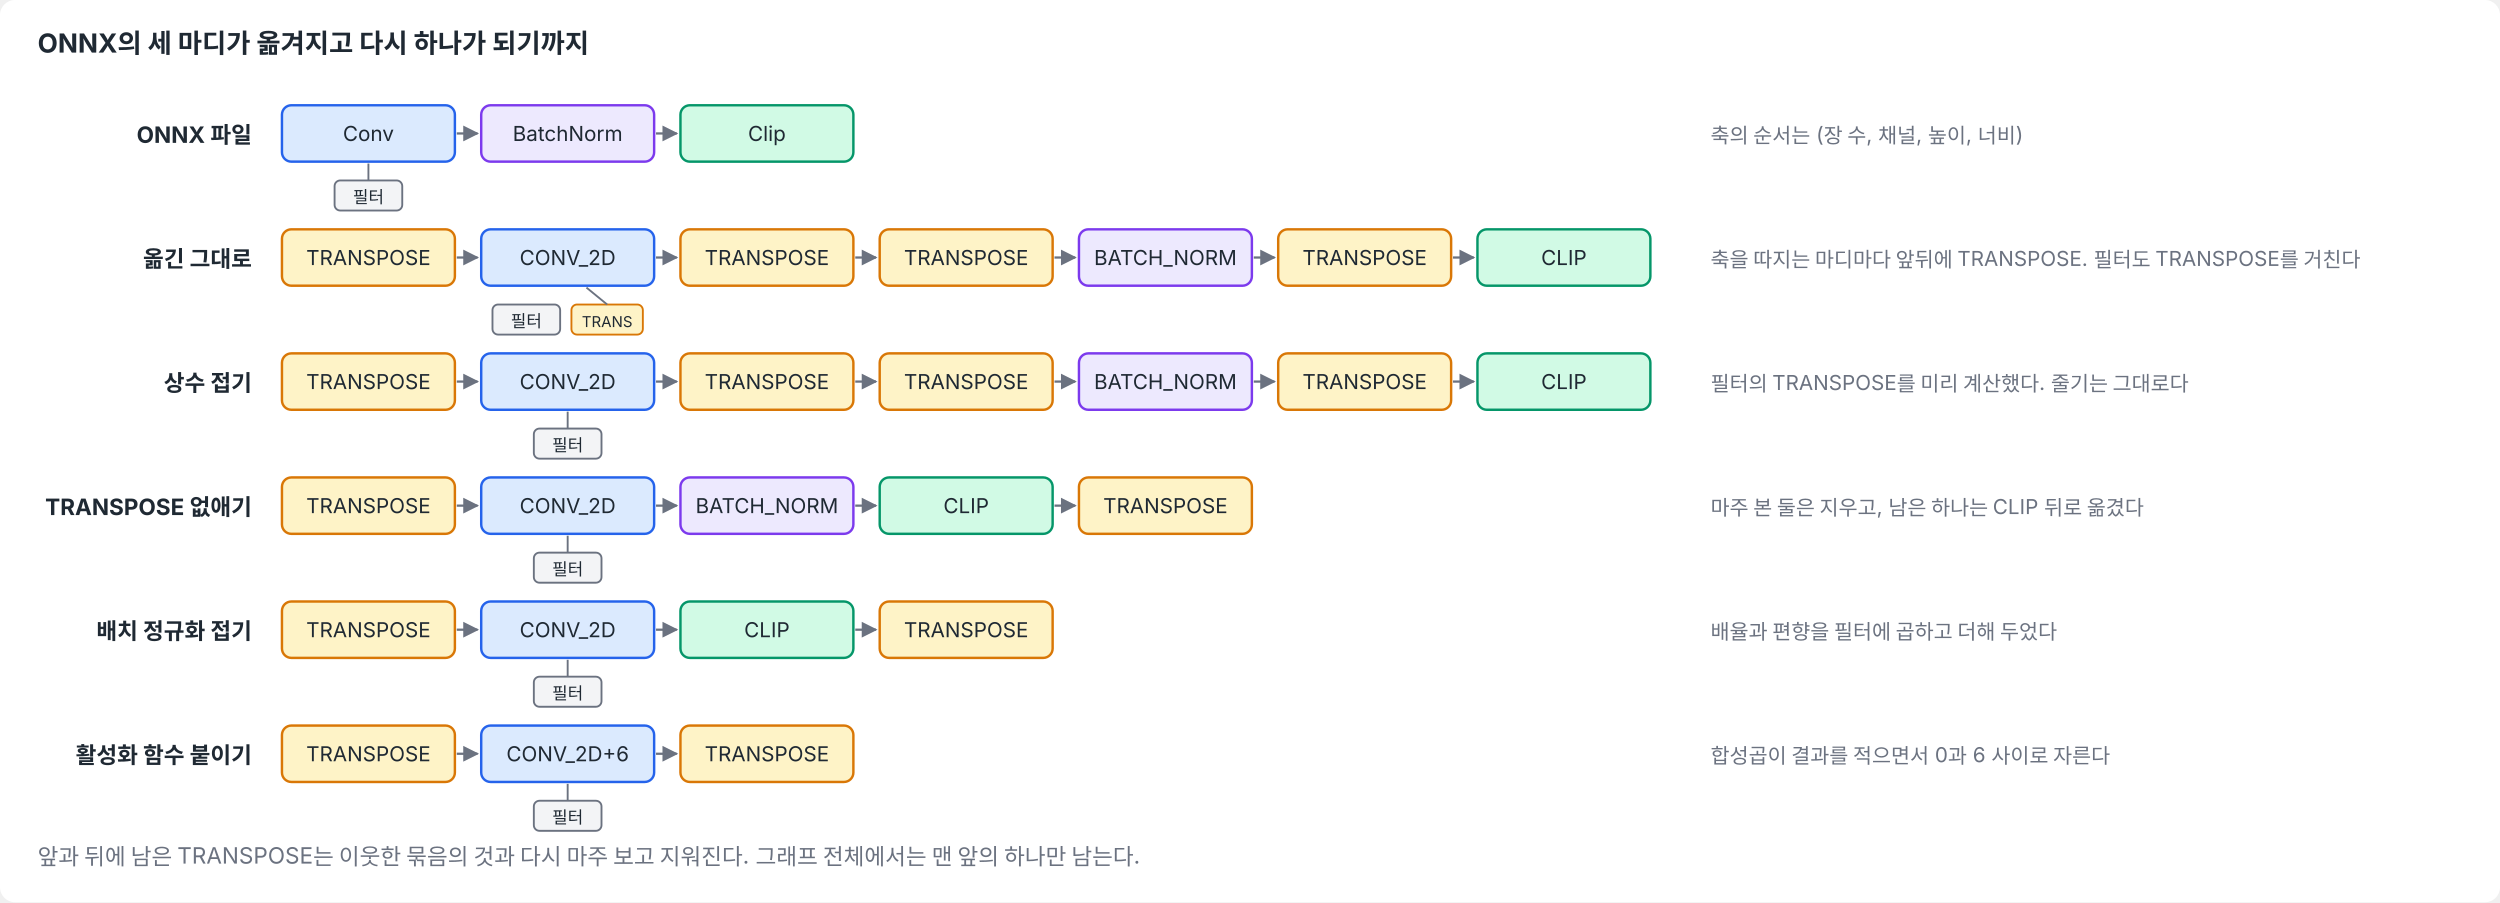
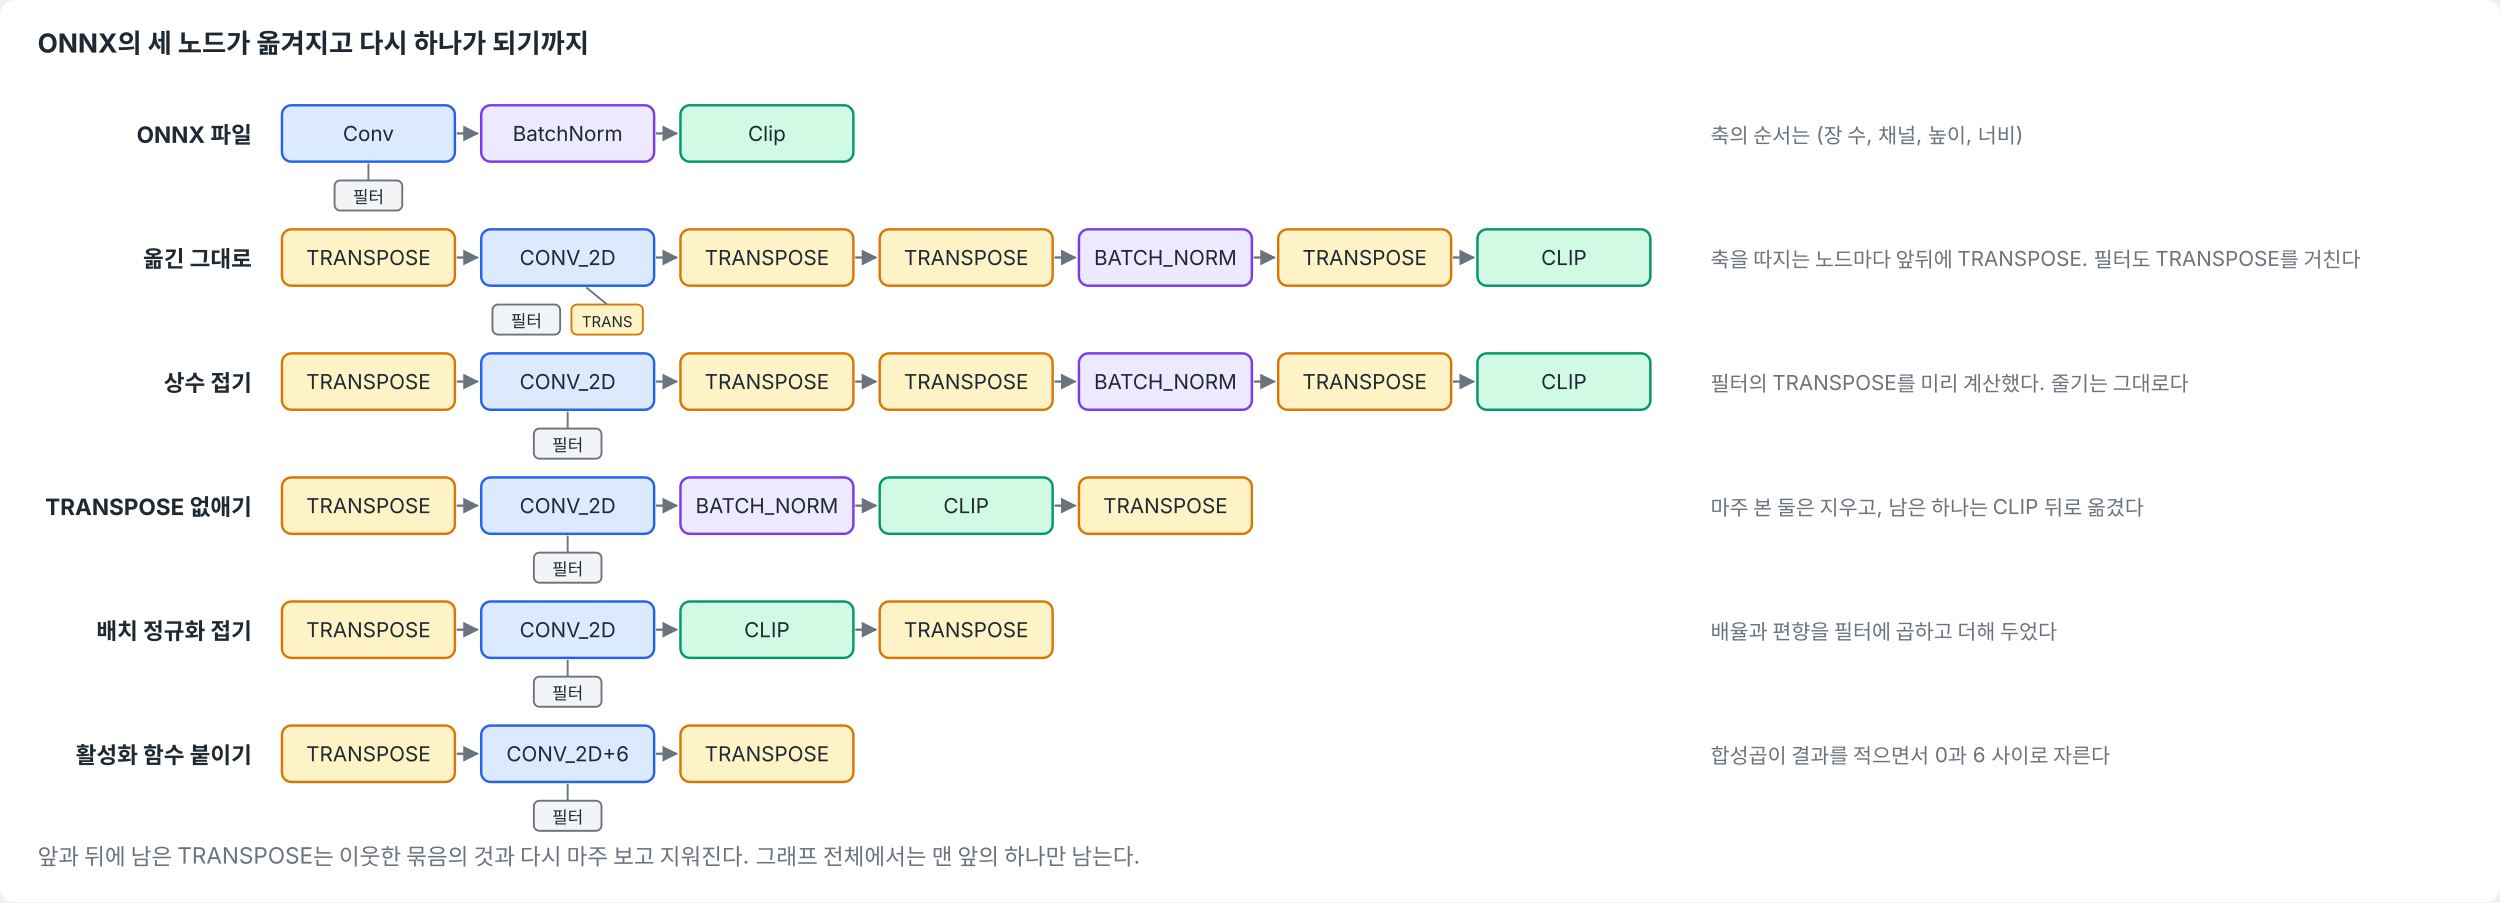
<svg xmlns="http://www.w3.org/2000/svg" viewBox="0 0 1330 480" width="1330" height="480" font-family="-apple-system, Segoe UI, Noto Sans KR, sans-serif" font-size="14">
  <defs>
    <marker id="arrow-1f2933" viewBox="0 0 10 10" refX="9" refY="5" markerWidth="7" markerHeight="7" orient="auto">
      <path d="M0,0 L10,5 L0,10 z" fill="#1f2933" />
    </marker>
    <marker id="arrow-6b7280" viewBox="0 0 10 10" refX="9" refY="5" markerWidth="7" markerHeight="7" orient="auto">
      <path d="M0,0 L10,5 L0,10 z" fill="#6b7280" />
    </marker>
    <marker id="arrow-2563eb" viewBox="0 0 10 10" refX="9" refY="5" markerWidth="7" markerHeight="7" orient="auto">
      <path d="M0,0 L10,5 L0,10 z" fill="#2563eb" />
    </marker>
    <marker id="arrow-d97706" viewBox="0 0 10 10" refX="9" refY="5" markerWidth="7" markerHeight="7" orient="auto">
      <path d="M0,0 L10,5 L0,10 z" fill="#d97706" />
    </marker>
    <marker id="arrow-059669" viewBox="0 0 10 10" refX="9" refY="5" markerWidth="7" markerHeight="7" orient="auto">
      <path d="M0,0 L10,5 L0,10 z" fill="#059669" />
    </marker>
  </defs>
  <rect width="1330" height="480" rx="8" fill="#ffffff" />
-   <text x="20" y="28" fill="#1f2933" font-size="14" text-anchor="start" font-weight="bold">ONNX의 세 마디가 옮겨지고 다시 하나가 되기까지</text>
+   <text x="20" y="28" fill="#1f2933" font-size="14" text-anchor="start" font-weight="bold">ONNX의 세 노드가 옮겨지고 다시 하나가 되기까지</text>
  <text x="134" y="76" fill="#1f2933" font-size="12" text-anchor="end" font-weight="bold">ONNX 파일</text>
  <rect x="150.0" y="56.0" width="92.0" height="30.0" rx="5" fill="#dbeafe" stroke="#2563eb" stroke-width="1.3" />
  <text x="196.0" y="75.0" fill="#1f2933" font-size="11" text-anchor="middle" font-weight="normal">Conv</text>
  <rect x="256.0" y="56.0" width="92.0" height="30.0" rx="5" fill="#ede9fe" stroke="#7c3aed" stroke-width="1.3" />
  <text x="302.0" y="75.0" fill="#1f2933" font-size="11" text-anchor="middle" font-weight="normal">BatchNorm</text>
  <line x1="243" y1="71.0" x2="254" y2="71.0" stroke="#6b7280" stroke-width="1.2" marker-end="url(#arrow-6b7280)" />
  <rect x="362.0" y="56.0" width="92.0" height="30.0" rx="5" fill="#d1fae5" stroke="#059669" stroke-width="1.3" />
  <text x="408.0" y="75.0" fill="#1f2933" font-size="11" text-anchor="middle" font-weight="normal">Clip</text>
  <line x1="349" y1="71.0" x2="360" y2="71.0" stroke="#6b7280" stroke-width="1.2" marker-end="url(#arrow-6b7280)" />
  <rect x="178.0" y="96.0" width="36.0" height="16.0" rx="3" fill="#f3f4f6" stroke="#6b7280" stroke-width="1" />
  <text x="196" y="108" fill="#1f2933" font-size="9" text-anchor="middle" font-weight="normal">필터</text>
  <line x1="196" y1="96" x2="196" y2="87" stroke="#6b7280" stroke-width="1" />
  <text x="910" y="76" fill="#6b7280" font-size="11" text-anchor="start" font-weight="normal">축의 순서는 (장 수, 채널, 높이, 너비)</text>
  <text x="134" y="142" fill="#1f2933" font-size="12" text-anchor="end" font-weight="bold">옮긴 그대로</text>
  <rect x="150.0" y="122.0" width="92.0" height="30.0" rx="5" fill="#fef3c7" stroke="#d97706" stroke-width="1.3" />
  <text x="196.0" y="141.0" fill="#1f2933" font-size="11" text-anchor="middle" font-weight="normal">TRANSPOSE</text>
  <rect x="256.0" y="122.0" width="92.0" height="30.0" rx="5" fill="#dbeafe" stroke="#2563eb" stroke-width="1.3" />
  <text x="302.0" y="141.0" fill="#1f2933" font-size="11" text-anchor="middle" font-weight="normal">CONV_2D</text>
  <line x1="243" y1="137.0" x2="254" y2="137.0" stroke="#6b7280" stroke-width="1.2" marker-end="url(#arrow-6b7280)" />
  <rect x="362.0" y="122.0" width="92.0" height="30.0" rx="5" fill="#fef3c7" stroke="#d97706" stroke-width="1.3" />
  <text x="408.0" y="141.0" fill="#1f2933" font-size="11" text-anchor="middle" font-weight="normal">TRANSPOSE</text>
  <line x1="349" y1="137.0" x2="360" y2="137.0" stroke="#6b7280" stroke-width="1.2" marker-end="url(#arrow-6b7280)" />
  <rect x="468.0" y="122.0" width="92.0" height="30.0" rx="5" fill="#fef3c7" stroke="#d97706" stroke-width="1.3" />
  <text x="514.0" y="141.0" fill="#1f2933" font-size="11" text-anchor="middle" font-weight="normal">TRANSPOSE</text>
  <line x1="455" y1="137.0" x2="466" y2="137.0" stroke="#6b7280" stroke-width="1.2" marker-end="url(#arrow-6b7280)" />
  <rect x="574.0" y="122.0" width="92.0" height="30.0" rx="5" fill="#ede9fe" stroke="#7c3aed" stroke-width="1.3" />
  <text x="620.0" y="141.0" fill="#1f2933" font-size="11" text-anchor="middle" font-weight="normal">BATCH_NORM</text>
  <line x1="561" y1="137.0" x2="572" y2="137.0" stroke="#6b7280" stroke-width="1.2" marker-end="url(#arrow-6b7280)" />
  <rect x="680.0" y="122.0" width="92.0" height="30.0" rx="5" fill="#fef3c7" stroke="#d97706" stroke-width="1.3" />
  <text x="726.0" y="141.0" fill="#1f2933" font-size="11" text-anchor="middle" font-weight="normal">TRANSPOSE</text>
  <line x1="667" y1="137.0" x2="678" y2="137.0" stroke="#6b7280" stroke-width="1.2" marker-end="url(#arrow-6b7280)" />
  <rect x="786.0" y="122.0" width="92.0" height="30.0" rx="5" fill="#d1fae5" stroke="#059669" stroke-width="1.3" />
  <text x="832.0" y="141.0" fill="#1f2933" font-size="11" text-anchor="middle" font-weight="normal">CLIP</text>
  <line x1="773" y1="137.0" x2="784" y2="137.0" stroke="#6b7280" stroke-width="1.2" marker-end="url(#arrow-6b7280)" />
  <rect x="262.0" y="162.0" width="36.0" height="16.0" rx="3" fill="#f3f4f6" stroke="#6b7280" stroke-width="1" />
  <text x="280" y="174" fill="#1f2933" font-size="9" text-anchor="middle" font-weight="normal">필터</text>
  <rect x="304.0" y="162.0" width="38.0" height="16.0" rx="3" fill="#fef3c7" stroke="#d97706" stroke-width="1" />
  <text x="323" y="174" fill="#1f2933" font-size="8" text-anchor="middle" font-weight="normal">TRANS</text>
  <line x1="323" y1="162" x2="312" y2="153" stroke="#6b7280" stroke-width="1" />
-   <text x="910" y="142" fill="#6b7280" font-size="11" text-anchor="start" font-weight="normal">축을 따지는 마디마다 앞뒤에 TRANSPOSE. 필터도 TRANSPOSE를 거친다</text>
+   <text x="910" y="142" fill="#6b7280" font-size="11" text-anchor="start" font-weight="normal">축을 따지는 노드마다 앞뒤에 TRANSPOSE. 필터도 TRANSPOSE를 거친다</text>
  <text x="134" y="208" fill="#1f2933" font-size="12" text-anchor="end" font-weight="bold">상수 접기</text>
  <rect x="150.0" y="188.0" width="92.0" height="30.0" rx="5" fill="#fef3c7" stroke="#d97706" stroke-width="1.3" />
  <text x="196.0" y="207.0" fill="#1f2933" font-size="11" text-anchor="middle" font-weight="normal">TRANSPOSE</text>
  <rect x="256.0" y="188.0" width="92.0" height="30.0" rx="5" fill="#dbeafe" stroke="#2563eb" stroke-width="1.3" />
  <text x="302.0" y="207.0" fill="#1f2933" font-size="11" text-anchor="middle" font-weight="normal">CONV_2D</text>
  <line x1="243" y1="203.0" x2="254" y2="203.0" stroke="#6b7280" stroke-width="1.2" marker-end="url(#arrow-6b7280)" />
  <rect x="362.0" y="188.0" width="92.0" height="30.0" rx="5" fill="#fef3c7" stroke="#d97706" stroke-width="1.3" />
  <text x="408.0" y="207.0" fill="#1f2933" font-size="11" text-anchor="middle" font-weight="normal">TRANSPOSE</text>
  <line x1="349" y1="203.0" x2="360" y2="203.0" stroke="#6b7280" stroke-width="1.2" marker-end="url(#arrow-6b7280)" />
  <rect x="468.0" y="188.0" width="92.0" height="30.0" rx="5" fill="#fef3c7" stroke="#d97706" stroke-width="1.3" />
  <text x="514.0" y="207.0" fill="#1f2933" font-size="11" text-anchor="middle" font-weight="normal">TRANSPOSE</text>
  <line x1="455" y1="203.0" x2="466" y2="203.0" stroke="#6b7280" stroke-width="1.2" marker-end="url(#arrow-6b7280)" />
  <rect x="574.0" y="188.0" width="92.0" height="30.0" rx="5" fill="#ede9fe" stroke="#7c3aed" stroke-width="1.3" />
  <text x="620.0" y="207.0" fill="#1f2933" font-size="11" text-anchor="middle" font-weight="normal">BATCH_NORM</text>
  <line x1="561" y1="203.0" x2="572" y2="203.0" stroke="#6b7280" stroke-width="1.2" marker-end="url(#arrow-6b7280)" />
  <rect x="680.0" y="188.0" width="92.0" height="30.0" rx="5" fill="#fef3c7" stroke="#d97706" stroke-width="1.3" />
  <text x="726.0" y="207.0" fill="#1f2933" font-size="11" text-anchor="middle" font-weight="normal">TRANSPOSE</text>
  <line x1="667" y1="203.0" x2="678" y2="203.0" stroke="#6b7280" stroke-width="1.2" marker-end="url(#arrow-6b7280)" />
  <rect x="786.0" y="188.0" width="92.0" height="30.0" rx="5" fill="#d1fae5" stroke="#059669" stroke-width="1.3" />
  <text x="832.0" y="207.0" fill="#1f2933" font-size="11" text-anchor="middle" font-weight="normal">CLIP</text>
  <line x1="773" y1="203.0" x2="784" y2="203.0" stroke="#6b7280" stroke-width="1.2" marker-end="url(#arrow-6b7280)" />
  <rect x="284.0" y="228.0" width="36.0" height="16.0" rx="3" fill="#f3f4f6" stroke="#6b7280" stroke-width="1" />
  <text x="302" y="240" fill="#1f2933" font-size="9" text-anchor="middle" font-weight="normal">필터</text>
  <line x1="302" y1="228" x2="302" y2="219" stroke="#6b7280" stroke-width="1" />
  <text x="910" y="208" fill="#6b7280" font-size="11" text-anchor="start" font-weight="normal">필터의 TRANSPOSE를 미리 계산했다. 줄기는 그대로다</text>
  <text x="134" y="274" fill="#1f2933" font-size="12" text-anchor="end" font-weight="bold">TRANSPOSE 없애기</text>
  <rect x="150.0" y="254.0" width="92.0" height="30.0" rx="5" fill="#fef3c7" stroke="#d97706" stroke-width="1.3" />
  <text x="196.0" y="273.0" fill="#1f2933" font-size="11" text-anchor="middle" font-weight="normal">TRANSPOSE</text>
  <rect x="256.0" y="254.0" width="92.0" height="30.0" rx="5" fill="#dbeafe" stroke="#2563eb" stroke-width="1.3" />
  <text x="302.0" y="273.0" fill="#1f2933" font-size="11" text-anchor="middle" font-weight="normal">CONV_2D</text>
  <line x1="243" y1="269.0" x2="254" y2="269.0" stroke="#6b7280" stroke-width="1.2" marker-end="url(#arrow-6b7280)" />
  <rect x="362.0" y="254.0" width="92.0" height="30.0" rx="5" fill="#ede9fe" stroke="#7c3aed" stroke-width="1.3" />
  <text x="408.0" y="273.0" fill="#1f2933" font-size="11" text-anchor="middle" font-weight="normal">BATCH_NORM</text>
  <line x1="349" y1="269.0" x2="360" y2="269.0" stroke="#6b7280" stroke-width="1.2" marker-end="url(#arrow-6b7280)" />
  <rect x="468.0" y="254.0" width="92.0" height="30.0" rx="5" fill="#d1fae5" stroke="#059669" stroke-width="1.3" />
  <text x="514.0" y="273.0" fill="#1f2933" font-size="11" text-anchor="middle" font-weight="normal">CLIP</text>
  <line x1="455" y1="269.0" x2="466" y2="269.0" stroke="#6b7280" stroke-width="1.2" marker-end="url(#arrow-6b7280)" />
  <rect x="574.0" y="254.0" width="92.0" height="30.0" rx="5" fill="#fef3c7" stroke="#d97706" stroke-width="1.3" />
  <text x="620.0" y="273.0" fill="#1f2933" font-size="11" text-anchor="middle" font-weight="normal">TRANSPOSE</text>
  <line x1="561" y1="269.0" x2="572" y2="269.0" stroke="#6b7280" stroke-width="1.2" marker-end="url(#arrow-6b7280)" />
  <rect x="284.0" y="294.0" width="36.0" height="16.0" rx="3" fill="#f3f4f6" stroke="#6b7280" stroke-width="1" />
  <text x="302" y="306" fill="#1f2933" font-size="9" text-anchor="middle" font-weight="normal">필터</text>
  <line x1="302" y1="294" x2="302" y2="285" stroke="#6b7280" stroke-width="1" />
  <text x="910" y="274" fill="#6b7280" font-size="11" text-anchor="start" font-weight="normal">마주 본 둘은 지우고, 남은 하나는 CLIP 뒤로 옮겼다</text>
  <text x="134" y="340" fill="#1f2933" font-size="12" text-anchor="end" font-weight="bold">배치 정규화 접기</text>
  <rect x="150.0" y="320.0" width="92.0" height="30.0" rx="5" fill="#fef3c7" stroke="#d97706" stroke-width="1.3" />
  <text x="196.0" y="339.0" fill="#1f2933" font-size="11" text-anchor="middle" font-weight="normal">TRANSPOSE</text>
  <rect x="256.0" y="320.0" width="92.0" height="30.0" rx="5" fill="#dbeafe" stroke="#2563eb" stroke-width="1.3" />
  <text x="302.0" y="339.0" fill="#1f2933" font-size="11" text-anchor="middle" font-weight="normal">CONV_2D</text>
  <line x1="243" y1="335.0" x2="254" y2="335.0" stroke="#6b7280" stroke-width="1.2" marker-end="url(#arrow-6b7280)" />
  <rect x="362.0" y="320.0" width="92.0" height="30.0" rx="5" fill="#d1fae5" stroke="#059669" stroke-width="1.3" />
  <text x="408.0" y="339.0" fill="#1f2933" font-size="11" text-anchor="middle" font-weight="normal">CLIP</text>
  <line x1="349" y1="335.0" x2="360" y2="335.0" stroke="#6b7280" stroke-width="1.2" marker-end="url(#arrow-6b7280)" />
  <rect x="468.0" y="320.0" width="92.0" height="30.0" rx="5" fill="#fef3c7" stroke="#d97706" stroke-width="1.3" />
  <text x="514.0" y="339.0" fill="#1f2933" font-size="11" text-anchor="middle" font-weight="normal">TRANSPOSE</text>
  <line x1="455" y1="335.0" x2="466" y2="335.0" stroke="#6b7280" stroke-width="1.2" marker-end="url(#arrow-6b7280)" />
  <rect x="284.0" y="360.0" width="36.0" height="16.0" rx="3" fill="#f3f4f6" stroke="#6b7280" stroke-width="1" />
  <text x="302" y="372" fill="#1f2933" font-size="9" text-anchor="middle" font-weight="normal">필터</text>
  <line x1="302" y1="360" x2="302" y2="351" stroke="#6b7280" stroke-width="1" />
  <text x="910" y="340" fill="#6b7280" font-size="11" text-anchor="start" font-weight="normal">배율과 편향을 필터에 곱하고 더해 두었다</text>
  <text x="134" y="406" fill="#1f2933" font-size="12" text-anchor="end" font-weight="bold">활성화 함수 붙이기</text>
  <rect x="150.0" y="386.0" width="92.0" height="30.0" rx="5" fill="#fef3c7" stroke="#d97706" stroke-width="1.3" />
  <text x="196.0" y="405.0" fill="#1f2933" font-size="11" text-anchor="middle" font-weight="normal">TRANSPOSE</text>
  <rect x="256.0" y="386.0" width="92.0" height="30.0" rx="5" fill="#dbeafe" stroke="#2563eb" stroke-width="1.3" />
  <text x="302.0" y="405.0" fill="#1f2933" font-size="11" text-anchor="middle" font-weight="normal">CONV_2D+6</text>
  <line x1="243" y1="401.0" x2="254" y2="401.0" stroke="#6b7280" stroke-width="1.2" marker-end="url(#arrow-6b7280)" />
  <rect x="362.0" y="386.0" width="92.0" height="30.0" rx="5" fill="#fef3c7" stroke="#d97706" stroke-width="1.3" />
  <text x="408.0" y="405.0" fill="#1f2933" font-size="11" text-anchor="middle" font-weight="normal">TRANSPOSE</text>
  <line x1="349" y1="401.0" x2="360" y2="401.0" stroke="#6b7280" stroke-width="1.2" marker-end="url(#arrow-6b7280)" />
  <rect x="284.0" y="426.0" width="36.0" height="16.0" rx="3" fill="#f3f4f6" stroke="#6b7280" stroke-width="1" />
  <text x="302" y="438" fill="#1f2933" font-size="9" text-anchor="middle" font-weight="normal">필터</text>
  <line x1="302" y1="426" x2="302" y2="417" stroke="#6b7280" stroke-width="1" />
  <text x="910" y="406" fill="#6b7280" font-size="11" text-anchor="start" font-weight="normal">합성곱이 결과를 적으면서 0과 6 사이로 자른다</text>
  <text x="20" y="460" fill="#6b7280" font-size="12" text-anchor="start" font-weight="normal">앞과 뒤에 남은 TRANSPOSE는 이웃한 묶음의 것과 다시 마주 보고 지워진다. 그래프 전체에서는 맨 앞의 하나만 남는다.</text>
</svg>
